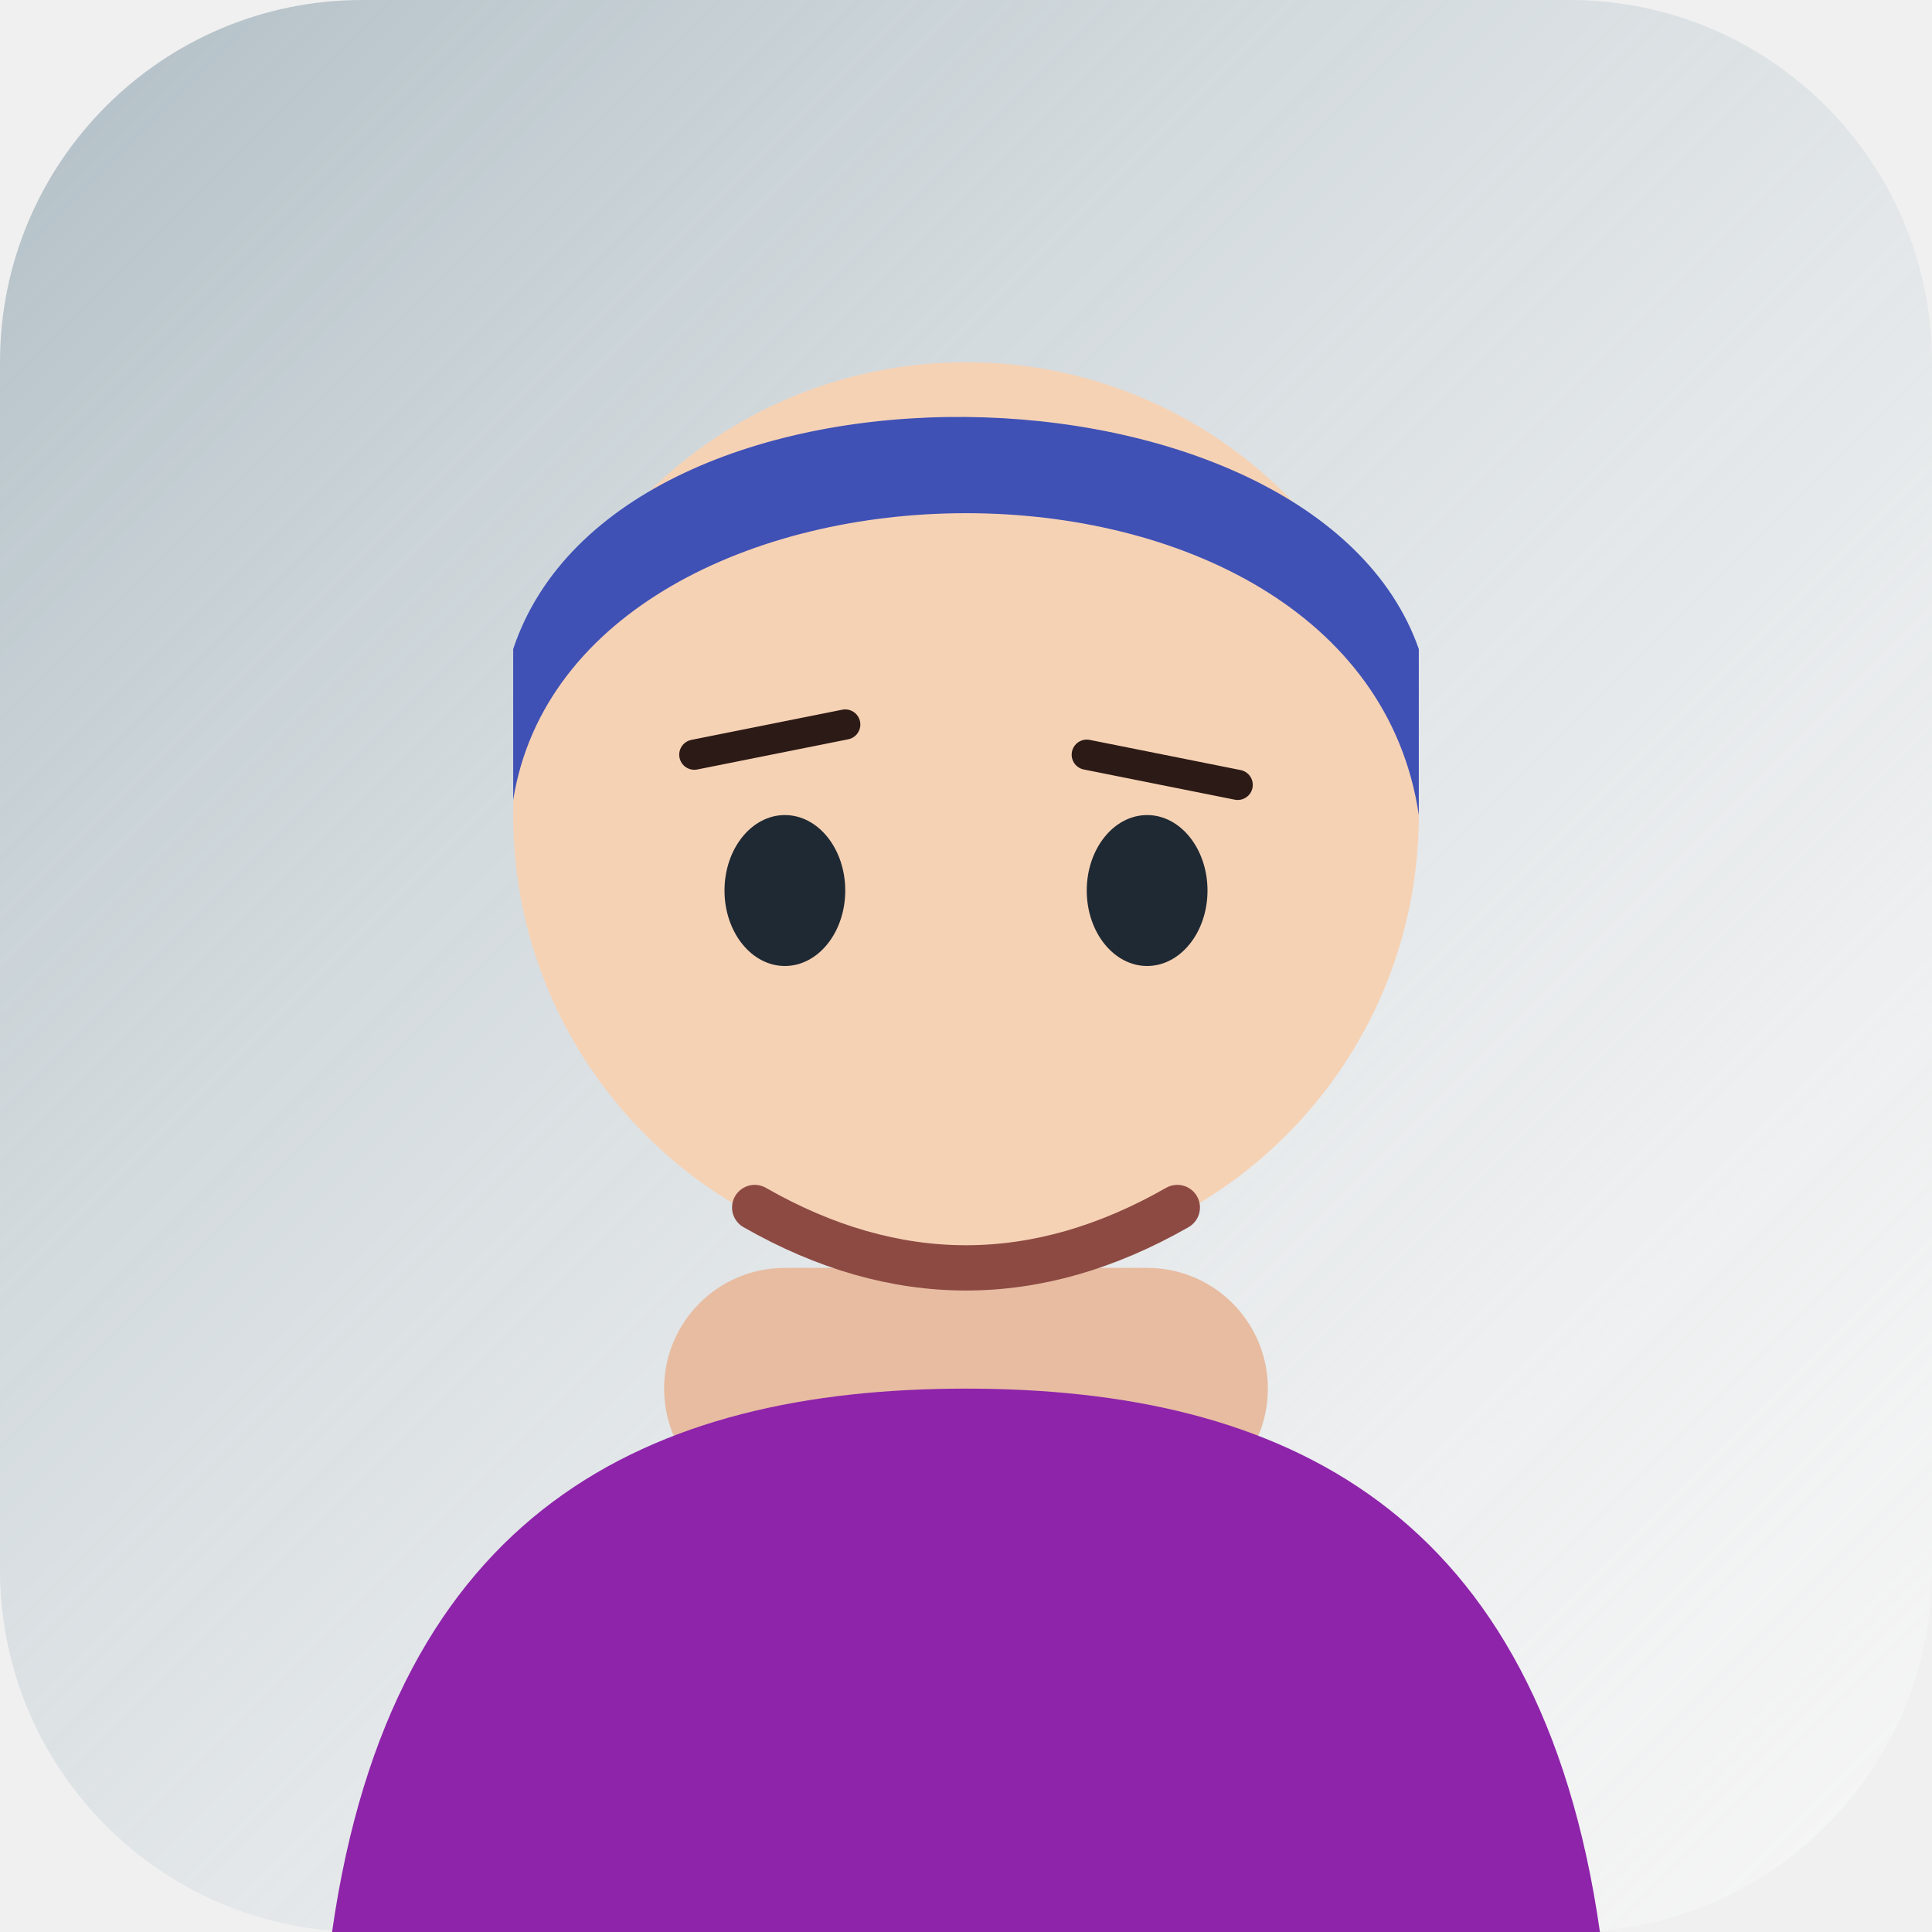
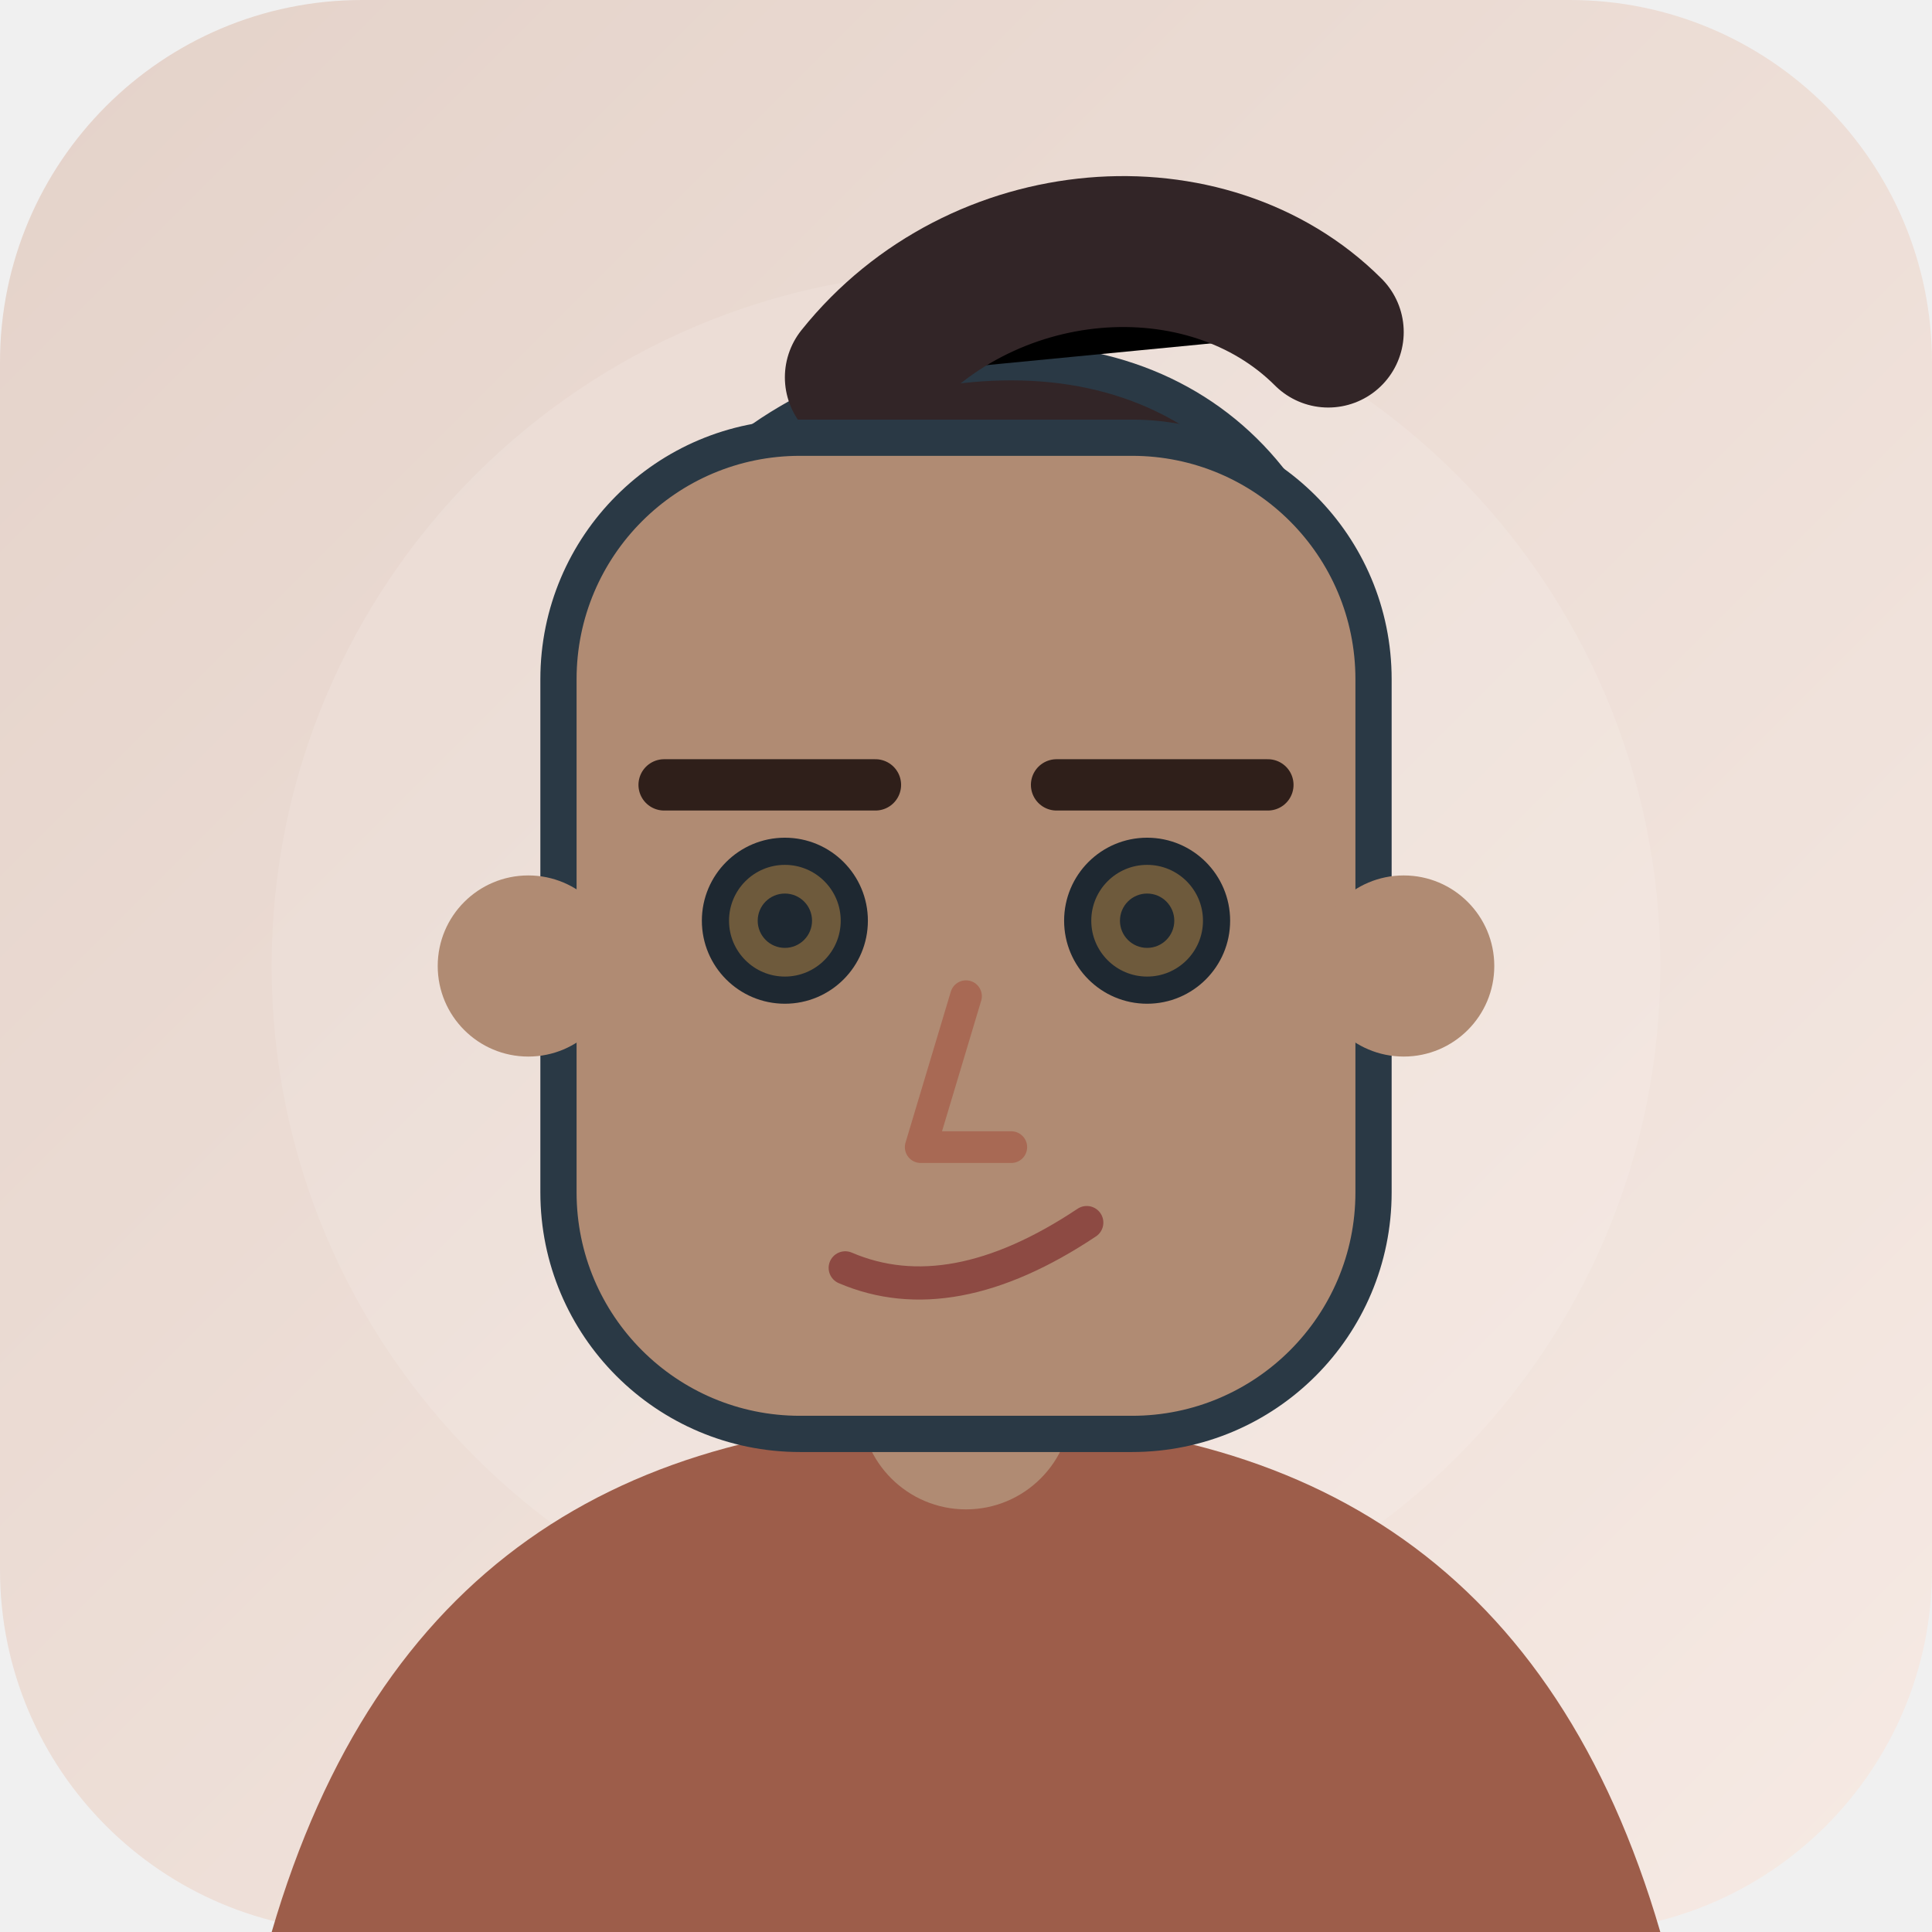
<svg xmlns="http://www.w3.org/2000/svg" width="128" height="128" viewBox="0 0 128 128" role="img" aria-labelledby="title-17 desc-17">
  <defs>
    <linearGradient id="bg-17" x1="0" y1="0" x2="1" y2="1">
-       <stop offset="0%" stop-color="#B0BEC5" />
-       <stop offset="100%" stop-color="#FFFFFF" stop-opacity="0.35" />
+       <stop offset="0%" stop-color="#E4D2C9" />
+       <stop offset="100%" stop-color="#F6EAE4" />
    </linearGradient>
  </defs>
  <rect width="128" height="128" rx="24" fill="url(#bg-17)" />
-   <circle cx="64" cy="54" r="30" fill="#F6D2B5" />
-   <path d="M34 53 C38 28, 90 27, 94 54 L94 43 C87 23, 41 22, 34 43 Z" fill="#3F51B5" />
-   <rect x="44" y="84" width="40" height="16" rx="8" fill="#E7BCA1" />
-   <path d="M22 128 C26 100, 43 92, 64 92 C85 92, 102 100, 106 128 Z" fill="#8E24AA" />
-   <ellipse cx="52" cy="59" rx="4" ry="5" fill="#1F2933" />
-   <ellipse cx="76" cy="59" rx="4" ry="5" fill="#1F2933" />
-   <path d="M50 80 Q64 88 78 80" stroke="#8D4A43" stroke-width="3" fill="none" stroke-linecap="round" />
-   <path d="M46 50 L56 48" stroke="#2C1A16" stroke-width="2" stroke-linecap="round" />
-   <path d="M72 50 L82 52" stroke="#2C1A16" stroke-width="2" stroke-linecap="round" />
+   <circle cx="64" cy="64" r="46" fill="#FFFFFF" opacity="0.12" />
+   <path d="M18 128 C25 104 41 94 64 94 C87 94 103 104 110 128 Z" fill="#9D5D4A" />
+   <rect x="57" y="84" width="14" height="16" rx="7" fill="#B08B73" />
+   <path d="M38 56 C38 34 53 24 67 24 C82 24 91 36 89 53 L82 40 L71 35 L59 36 L49 41 L42 49 Z" fill="#322527" stroke="#2A3945" stroke-width="2.4" />
+   <path d="M57 25 C65 15 80 14 88 22" stroke="#322527" stroke-width="10" stroke-linecap="round" />
+   <rect x="37" y="29" width="54" height="66" rx="16" fill="#B08B73" stroke="#2A3945" stroke-width="2.4" />
+   <circle cx="35" cy="64" r="6" fill="#B08B73" />
+   <circle cx="93" cy="64" r="6" fill="#B08B73" />
+   <path d="M44 52 H58" stroke="#2F1F1A" stroke-width="3.4" stroke-linecap="round" />
+   <path d="M70 52 H84" stroke="#2F1F1A" stroke-width="3.4" stroke-linecap="round" />
+   <circle cx="52" cy="61" r="4.6" fill="#6E5A3C" stroke="#1E2831" stroke-width="1.8" />
+   <circle cx="76" cy="61" r="4.6" fill="#6E5A3C" stroke="#1E2831" stroke-width="1.8" />
+   <circle cx="52" cy="61" r="1.8" fill="#1E2831" />
+   <circle cx="76" cy="61" r="1.8" fill="#1E2831" />
+   <path d="M64 66 L61 76 H67" stroke="#A86954" stroke-width="2.1" fill="none" stroke-linecap="round" stroke-linejoin="round" />
+   <path d="M56 84 Q63 87 72 81" stroke="#8D4A43" stroke-width="2.2" fill="none" stroke-linecap="round" />
</svg>
